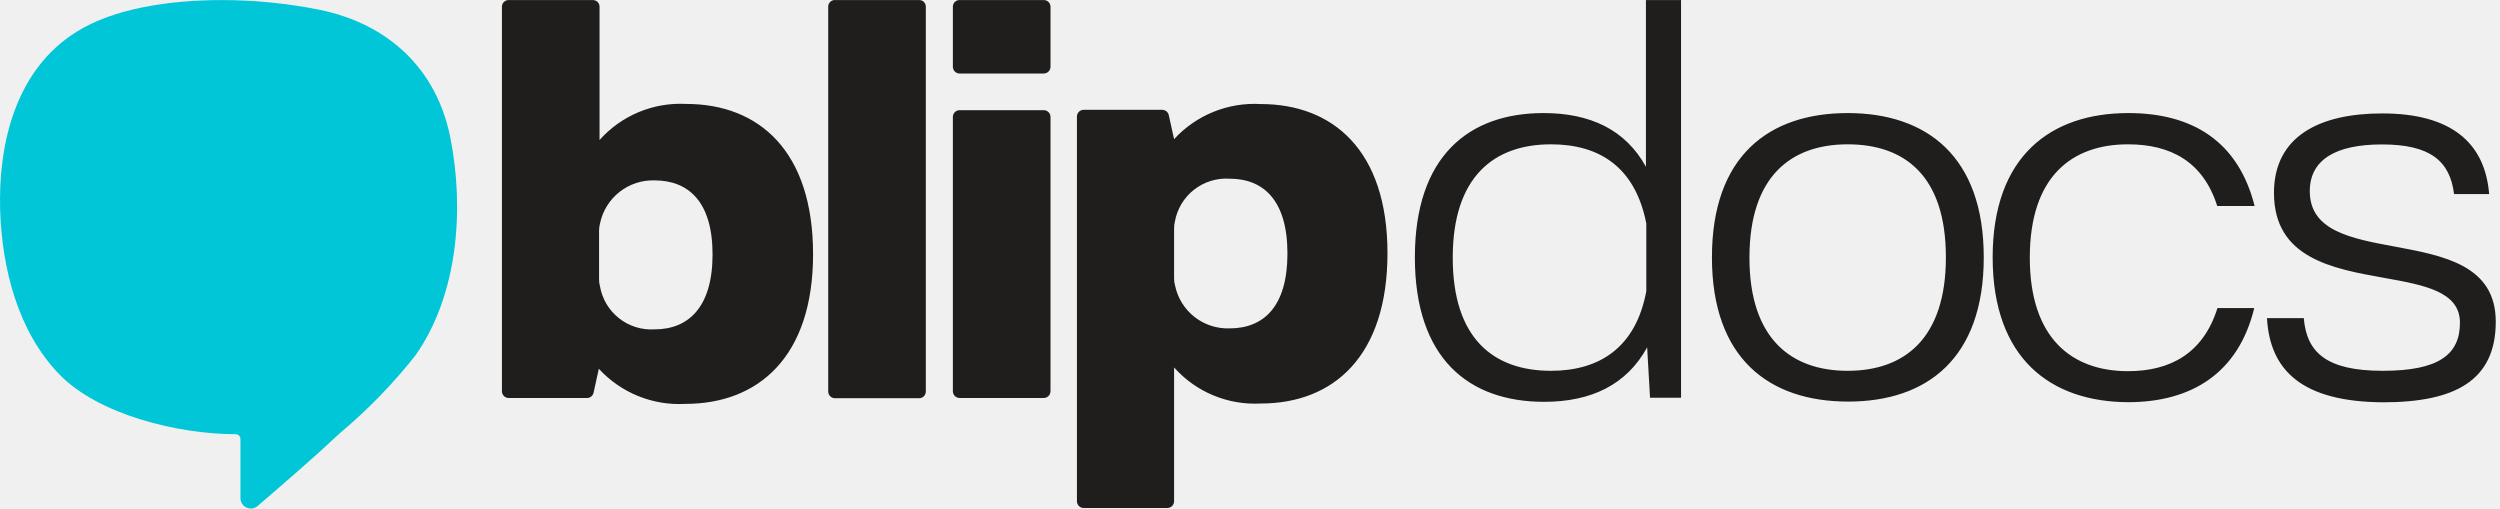
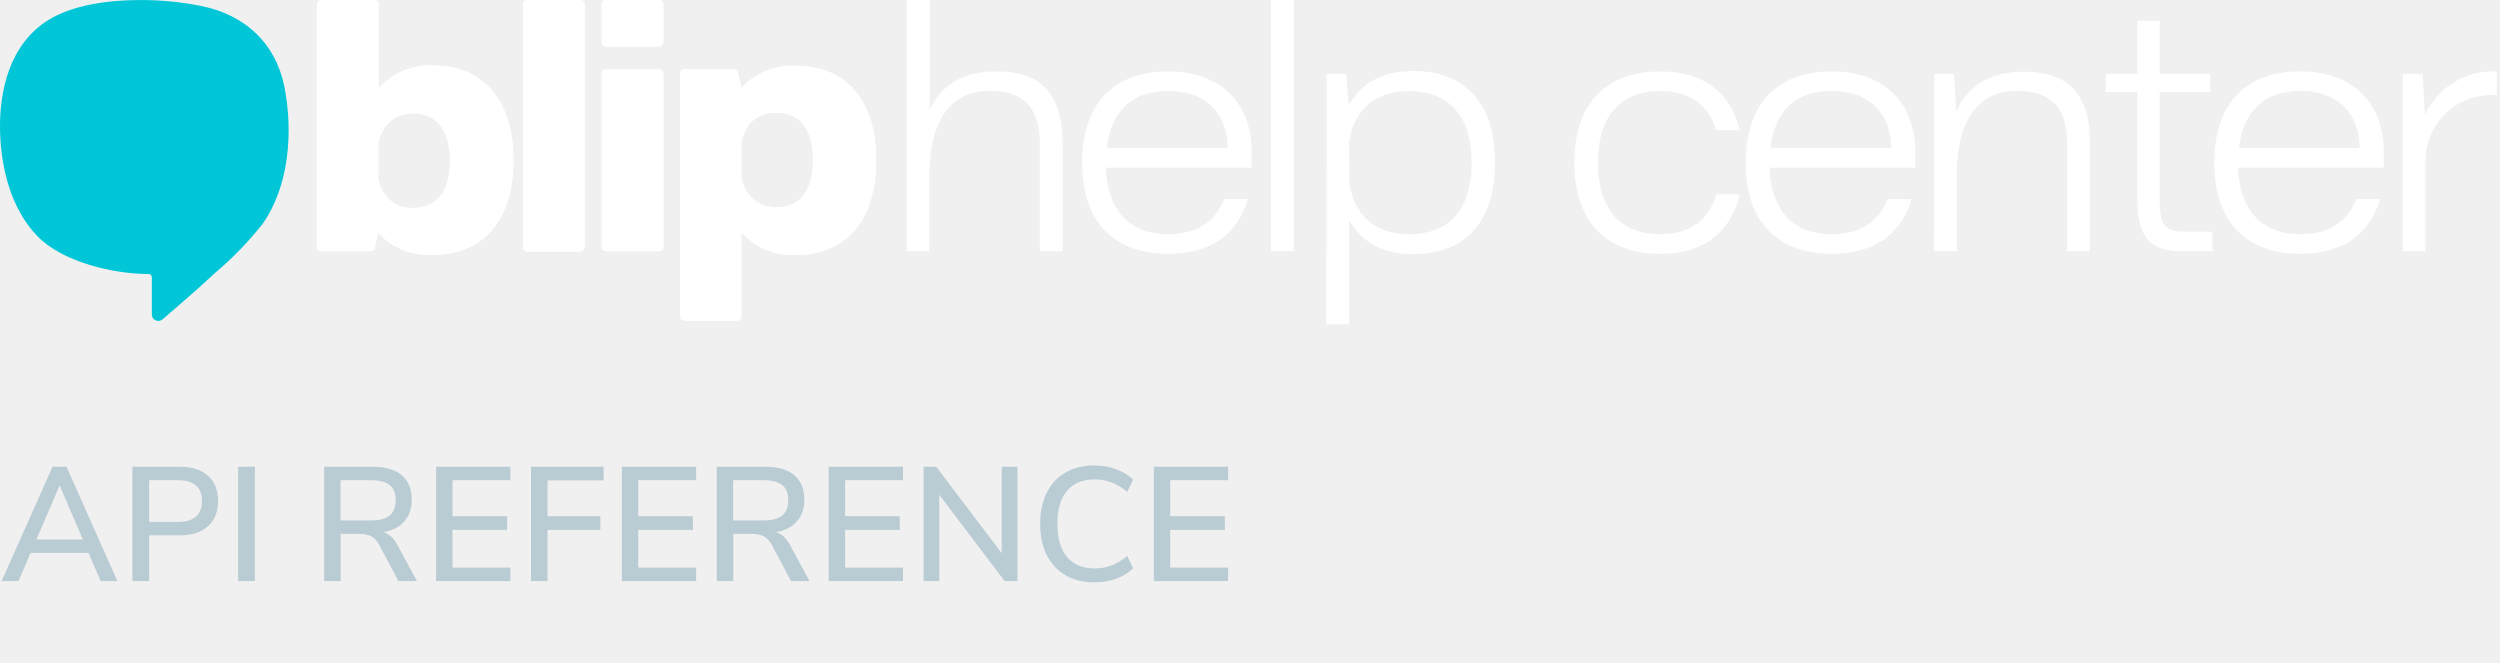
- <svg xmlns="http://www.w3.org/2000/svg" width="177" height="36" viewBox="0 0 177 36" fill="none">
-   <path d="M15.722 0.005C11.969 0.005 8.062 0.6 5.432 2.243C1.133 4.916 -0.126 10.099 0.01 14.874C0.146 19.002 1.252 23.437 4.18 26.484C6.981 29.395 12.692 30.74 16.658 30.74C16.706 30.737 16.754 30.745 16.799 30.762C16.844 30.779 16.885 30.805 16.919 30.839C16.954 30.872 16.981 30.912 16.999 30.957C17.017 31.001 17.026 31.049 17.024 31.097V35.268C17.023 35.364 17.041 35.46 17.078 35.549C17.114 35.639 17.168 35.72 17.236 35.788C17.304 35.856 17.386 35.91 17.475 35.946C17.564 35.983 17.66 36.001 17.756 36H17.824C17.971 35.987 18.11 35.931 18.224 35.838C20.199 34.136 22.182 32.434 24.089 30.646C26.048 29.003 27.834 27.164 29.417 25.156C32.439 20.858 32.881 14.789 31.886 9.75C30.915 4.865 27.485 1.707 22.676 0.703C20.387 0.241 18.057 0.007 15.722 0.005V0.005Z" fill="#00C6D7" />
-   <g style="mix-blend-mode:multiply">
-     <path fill-rule="evenodd" clip-rule="evenodd" d="M59.165 0.004H65.123C65.243 0.015 65.353 0.071 65.433 0.161C65.512 0.252 65.553 0.369 65.548 0.489V27.726C65.546 27.851 65.495 27.97 65.406 28.058C65.317 28.145 65.197 28.194 65.072 28.194H59.114C58.989 28.194 58.869 28.145 58.78 28.058C58.691 27.97 58.639 27.851 58.637 27.726V0.489C58.634 0.421 58.646 0.353 58.672 0.29C58.698 0.226 58.738 0.17 58.788 0.124C58.838 0.077 58.898 0.043 58.963 0.022C59.028 0.001 59.097 -0.005 59.165 0.004ZM41.971 0.005H36.014C35.95 0.003 35.887 0.015 35.828 0.039C35.769 0.063 35.715 0.099 35.671 0.145C35.626 0.19 35.591 0.244 35.568 0.303C35.545 0.363 35.535 0.426 35.537 0.49V27.709C35.539 27.834 35.59 27.953 35.679 28.041C35.769 28.129 35.889 28.178 36.014 28.178H41.563C41.669 28.177 41.773 28.14 41.856 28.074C41.939 28.008 41.998 27.915 42.023 27.812L42.397 26.109C43.171 26.951 44.122 27.611 45.182 28.041C46.242 28.47 47.384 28.66 48.525 28.595C53.675 28.595 57.565 25.284 57.565 17.998C57.565 10.712 53.752 7.358 48.577 7.358C47.429 7.297 46.282 7.495 45.221 7.937C44.16 8.379 43.213 9.054 42.448 9.912V0.473C42.448 0.41 42.436 0.349 42.412 0.292C42.388 0.234 42.352 0.182 42.308 0.139C42.264 0.095 42.211 0.061 42.153 0.038C42.096 0.015 42.034 0.003 41.971 0.005ZM42.474 20.245C42.432 20.098 42.412 19.946 42.414 19.794V16.33C42.415 16.157 42.438 15.986 42.482 15.819C42.664 14.937 43.152 14.148 43.859 13.591C44.566 13.033 45.447 12.743 46.346 12.772C48.747 12.772 50.449 14.287 50.449 18.015C50.449 21.743 48.747 23.318 46.346 23.318C45.435 23.376 44.534 23.095 43.819 22.527C43.103 21.959 42.624 21.146 42.474 20.245ZM76.247 8.252V35.488C76.247 35.609 76.293 35.725 76.375 35.814C76.457 35.903 76.57 35.956 76.69 35.965H82.648C82.775 35.965 82.896 35.915 82.985 35.825C83.075 35.736 83.125 35.615 83.125 35.488V26.015C83.889 26.873 84.837 27.548 85.898 27.99C86.959 28.432 88.105 28.63 89.253 28.569C94.428 28.569 98.233 25.206 98.233 17.921C98.233 10.635 94.36 7.366 89.253 7.366C88.111 7.301 86.969 7.491 85.91 7.92C84.85 8.35 83.899 9.01 83.125 9.852L82.75 8.149C82.725 8.044 82.666 7.949 82.581 7.881C82.496 7.813 82.391 7.776 82.282 7.775H76.716C76.591 7.777 76.472 7.828 76.384 7.917C76.296 8.007 76.247 8.127 76.247 8.252ZM83.193 20.21C83.145 20.044 83.122 19.872 83.125 19.7V16.167C83.125 16.015 83.142 15.864 83.176 15.716C83.33 14.816 83.811 14.005 84.528 13.439C85.245 12.873 86.146 12.593 87.057 12.652C89.449 12.652 91.151 14.176 91.151 17.946C91.151 21.717 89.457 23.249 87.057 23.249C86.158 23.281 85.276 22.994 84.568 22.437C83.861 21.881 83.374 21.092 83.193 20.21ZM67.463 0.506V4.762C67.472 4.882 67.526 4.995 67.615 5.077C67.703 5.159 67.819 5.205 67.94 5.204H73.898C74.025 5.204 74.146 5.154 74.235 5.065C74.325 4.975 74.375 4.854 74.375 4.728V0.472C74.375 0.41 74.362 0.348 74.338 0.291C74.314 0.234 74.279 0.182 74.235 0.138C74.19 0.094 74.138 0.06 74.08 0.037C74.022 0.014 73.96 0.003 73.898 0.004H67.94C67.875 0.003 67.81 0.015 67.75 0.04C67.69 0.065 67.636 0.102 67.591 0.15C67.546 0.197 67.511 0.253 67.49 0.314C67.468 0.376 67.459 0.441 67.463 0.506ZM73.898 7.8H67.94C67.814 7.8 67.692 7.851 67.603 7.94C67.514 8.029 67.463 8.151 67.463 8.277V27.709C67.466 27.834 67.517 27.953 67.606 28.04C67.695 28.128 67.815 28.177 67.94 28.177H73.898C74.023 28.177 74.143 28.128 74.232 28.04C74.321 27.953 74.373 27.834 74.375 27.709V8.277C74.375 8.151 74.325 8.029 74.235 7.94C74.146 7.851 74.025 7.8 73.898 7.8ZM100.173 18.219C100.173 11.06 103.986 8.005 109.281 8.005C112.558 8.005 115.077 9.162 116.532 11.809V0.004H119.018V28.16H116.822L116.618 24.594C115.162 27.249 112.643 28.449 109.323 28.449C103.986 28.449 100.173 25.385 100.173 18.219ZM109.808 26.253C113.213 26.253 115.809 24.636 116.558 20.619V15.818C115.766 11.801 113.213 10.218 109.808 10.218C105.791 10.218 102.854 12.49 102.854 18.244C102.854 23.998 105.765 26.253 109.808 26.253ZM130.815 8.005C125.223 8.005 121.205 11.06 121.205 18.218C121.205 25.385 125.257 28.432 130.849 28.432C136.441 28.432 140.45 25.368 140.45 18.218C140.45 11.069 136.407 8.005 130.815 8.005ZM137.769 18.218C137.769 24.015 134.79 26.253 130.815 26.253C126.831 26.253 123.861 23.998 123.861 18.244C123.861 12.49 126.797 10.218 130.815 10.218C134.832 10.218 137.769 12.422 137.769 18.218ZM141.08 18.218C141.08 11.06 145.182 8.005 150.689 8.005C155.2 8.005 158.469 9.988 159.626 14.584H156.979C155.983 11.435 153.668 10.218 150.664 10.218C146.689 10.218 143.71 12.49 143.71 18.244C143.71 23.998 146.731 26.279 150.664 26.279C153.685 26.279 156 24.994 156.996 21.81H159.601C158.486 26.407 155.175 28.475 150.664 28.475C145.182 28.449 141.08 25.385 141.08 18.218ZM163.108 22.525H160.503C160.707 26.253 163.022 28.449 168.717 28.483C173.807 28.483 176.7 26.951 176.7 22.772C176.7 18.785 173.012 18.101 169.539 17.456C166.451 16.883 163.533 16.342 163.533 13.537C163.533 11.256 165.448 10.226 168.64 10.226C172.045 10.226 173.458 11.384 173.747 13.742H176.232C175.943 10.141 173.585 8.03 168.657 8.03C164.223 8.03 160.997 9.647 160.997 13.656C160.997 18.278 165.14 19.019 168.778 19.67C171.626 20.179 174.164 20.633 174.164 22.849C174.164 25.096 172.675 26.253 168.7 26.253C164.725 26.253 163.312 24.968 163.108 22.525Z" fill="#221F1F" />
-   </g>
+ <svg xmlns="http://www.w3.org/2000/svg" width="185" height="49" viewBox="0 0 185 49" fill="none">
+   <path d="M10.377 0.002C7.899 0.002 5.321 0.401 3.585 1.479C0.748 3.232 -0.083 6.653 0.006 9.804C0.096 12.529 0.827 15.456 2.759 17.467C4.607 19.388 8.377 20.276 10.994 20.276C11.026 20.275 11.058 20.28 11.088 20.292C11.117 20.304 11.144 20.322 11.167 20.345C11.19 20.367 11.207 20.394 11.219 20.424C11.231 20.453 11.237 20.485 11.236 20.517V23.264C11.235 23.328 11.247 23.391 11.271 23.45C11.295 23.509 11.331 23.562 11.376 23.607C11.421 23.652 11.474 23.688 11.533 23.712C11.592 23.736 11.655 23.748 11.719 23.747H11.764C11.861 23.737 11.953 23.698 12.028 23.635C13.331 22.511 14.64 21.388 15.899 20.208C17.19 19.125 18.369 17.912 19.415 16.59C21.409 13.782 21.701 9.743 21.044 6.417C20.404 3.198 18.14 1.125 14.966 0.457C13.455 0.151 11.918 -0.001 10.377 0.002Z" fill="#00C6D7" />
+   <path d="M50.323 23.416V5.451C50.323 5.369 50.356 5.29 50.413 5.232C50.471 5.174 50.55 5.142 50.632 5.142H54.306C54.378 5.143 54.447 5.167 54.503 5.212C54.559 5.257 54.598 5.319 54.615 5.389L54.862 6.513C55.373 5.957 56.001 5.522 56.7 5.238C57.399 4.954 58.153 4.829 58.907 4.872C62.277 4.872 64.833 7.029 64.833 11.844C64.833 16.658 62.322 18.866 58.907 18.866C58.149 18.906 57.392 18.776 56.692 18.484C55.992 18.192 55.367 17.747 54.862 17.18V23.416C54.861 23.498 54.827 23.577 54.768 23.635C54.709 23.692 54.63 23.725 54.547 23.725H50.615C50.536 23.72 50.462 23.686 50.407 23.628C50.353 23.571 50.323 23.495 50.323 23.416ZM54.862 13.147C55.244 14.681 56.227 15.338 57.457 15.338C59.041 15.338 60.159 14.327 60.159 11.838C60.159 9.349 59.036 8.338 57.457 8.338C56.143 8.338 55.21 8.996 54.862 10.524V13.147Z" fill="white" />
+   <path d="M23.769 0.002H27.701C27.784 0.002 27.864 0.035 27.923 0.094C27.982 0.153 28.016 0.233 28.016 0.316V6.535C28.52 5.969 29.146 5.523 29.846 5.231C30.546 4.94 31.303 4.809 32.06 4.85C35.476 4.85 37.992 7.063 37.992 11.877C37.992 16.692 35.425 18.86 32.026 18.86C31.273 18.903 30.519 18.778 29.82 18.494C29.12 18.211 28.493 17.775 27.982 17.22L27.735 18.343C27.719 18.412 27.68 18.474 27.625 18.518C27.57 18.563 27.502 18.588 27.431 18.59H23.769C23.685 18.59 23.605 18.557 23.546 18.498C23.487 18.439 23.454 18.359 23.454 18.276V0.316C23.454 0.233 23.487 0.153 23.546 0.094C23.605 0.035 23.685 0.002 23.769 0.002V0.002ZM27.993 13.203C28.319 14.737 29.279 15.388 30.588 15.388C32.172 15.388 33.296 14.349 33.296 11.894C33.296 9.439 32.172 8.394 30.588 8.394C29.358 8.394 28.375 9.046 27.993 10.58V13.203Z" fill="white" />
+   <path d="M39.048 0.002H42.981C43.058 0.01 43.13 0.047 43.182 0.105C43.234 0.163 43.262 0.238 43.262 0.316V18.293C43.262 18.376 43.228 18.456 43.169 18.515C43.111 18.574 43.031 18.607 42.947 18.607H39.015C38.931 18.607 38.851 18.574 38.792 18.515C38.733 18.456 38.7 18.376 38.7 18.293V0.316C38.7 0.272 38.709 0.228 38.727 0.188C38.745 0.147 38.771 0.111 38.804 0.081C38.837 0.051 38.876 0.029 38.918 0.015C38.96 0.002 39.004 -0.003 39.048 0.002Z" fill="white" />
+   <path d="M44.526 3.131V0.322C44.525 0.28 44.532 0.239 44.548 0.2C44.563 0.161 44.587 0.126 44.616 0.096C44.645 0.066 44.68 0.042 44.719 0.026C44.757 0.01 44.798 0.002 44.84 0.002H48.773C48.856 0.002 48.936 0.035 48.995 0.094C49.054 0.153 49.087 0.233 49.087 0.316V3.125C49.087 3.209 49.054 3.289 48.995 3.348C48.936 3.407 48.856 3.44 48.773 3.44H44.84C44.758 3.44 44.679 3.407 44.62 3.35C44.561 3.292 44.527 3.213 44.526 3.131ZM44.84 5.142H48.773C48.855 5.142 48.934 5.174 48.993 5.232C49.052 5.29 49.086 5.368 49.087 5.451V18.276C49.087 18.359 49.054 18.439 48.995 18.498C48.936 18.557 48.856 18.59 48.773 18.59H44.84C44.757 18.59 44.677 18.557 44.618 18.498C44.559 18.439 44.526 18.359 44.526 18.276V5.451C44.527 5.368 44.561 5.29 44.62 5.232C44.679 5.174 44.758 5.142 44.84 5.142Z" fill="white" />
+   <path d="M68.793 0.002V8.147C69.614 6.372 71.142 5.282 73.765 5.282C76.911 5.282 78.63 6.838 78.63 10.58V18.59H76.945V10.58C76.945 7.63 75.388 6.726 73.231 6.726C70.035 6.726 68.833 9.378 68.777 12.714V18.59H67.091V0.002H68.793Z" fill="white" />
+   <path d="M86.444 5.282C89.814 5.282 92.46 7.108 92.623 10.962V12.411H81.826C81.967 15.501 83.511 17.332 86.444 17.332C88.331 17.332 89.865 16.59 90.573 14.737H92.348C91.528 17.545 89.343 18.781 86.444 18.781C82.759 18.781 80.079 16.759 80.079 12.04C80.079 7.321 82.759 5.282 86.444 5.282ZM90.848 10.962C90.792 8.069 88.904 6.726 86.444 6.726C83.742 6.726 82.208 8.26 81.91 10.962H90.848Z" fill="white" />
+   <path d="M94.044 0.002H95.73V18.59H94.044V0.002Z" fill="white" />
+   <path d="M98.168 5.473H99.617L99.808 7.793C100.763 6.046 102.431 5.254 104.616 5.254C108.116 5.254 110.627 7.305 110.627 12.029C110.627 16.753 108.116 18.804 104.616 18.804C102.459 18.804 100.791 18.012 99.836 16.293V24H98.151L98.168 5.473ZM99.853 13.613C100.319 16.265 102.038 17.332 104.307 17.332C106.959 17.332 108.897 15.826 108.897 12.029C108.897 8.231 106.914 6.743 104.291 6.743C102.044 6.743 100.302 7.81 99.836 10.434L99.853 13.613Z" fill="white" />
+   <path d="M116.503 12.029C116.503 7.305 119.211 5.288 122.846 5.288C125.823 5.288 127.98 6.597 128.744 9.63H126.997C126.34 7.552 124.812 6.732 122.846 6.732C120.222 6.732 118.25 8.237 118.25 12.034C118.25 15.832 120.245 17.337 122.846 17.337C124.84 17.337 126.368 16.489 127.025 14.383H128.744C128.008 17.416 125.823 18.787 122.846 18.787C119.211 18.781 116.503 16.759 116.503 12.029Z" fill="white" />
+   <path d="M135.552 5.282C138.923 5.282 141.563 7.108 141.732 10.962V12.411H130.929C131.07 15.501 132.614 17.332 135.552 17.332C137.434 17.332 138.968 16.59 139.676 14.737H141.451C140.631 17.545 138.445 18.781 135.552 18.781C131.862 18.781 129.182 16.759 129.182 12.04C129.182 7.321 131.862 5.282 135.552 5.282ZM139.951 10.962C139.895 8.069 138.007 6.726 135.552 6.726C132.845 6.726 131.317 8.26 131.013 10.962H139.951Z" fill="white" />
+   <path d="M143.147 5.473H144.597L144.76 8.282C145.552 6.423 147.108 5.305 149.787 5.305C152.928 5.305 154.68 6.861 154.652 10.602V18.59H152.967V10.58C152.967 7.63 151.411 6.726 149.254 6.726C146.052 6.726 144.85 9.377 144.799 12.714V18.59H143.114L143.147 5.473Z" fill="white" />
+   <path d="M155.826 6.81V5.473H158.174V1.541H159.815V5.473H163.562V6.81H159.815V14.737C159.815 16.731 160.169 17.141 161.837 17.141H163.724V18.59H161.427C159.214 18.59 158.174 17.63 158.174 14.9V6.81H155.826Z" fill="white" />
+   <path d="M170.218 5.282C173.589 5.282 176.235 7.108 176.398 10.962V12.411H165.606C165.747 15.501 167.292 17.332 170.224 17.332C172.112 17.332 173.645 16.59 174.353 14.737H176.128C175.308 17.545 173.123 18.781 170.224 18.781C166.539 18.781 163.859 16.759 163.859 12.04C163.859 7.321 166.539 5.282 170.218 5.282ZM174.623 10.962C174.566 8.069 172.679 6.726 170.218 6.726C167.516 6.726 165.983 8.26 165.685 10.962H174.623Z" fill="white" />
+   <path d="M179.274 5.473L179.437 8.507C179.903 7.501 180.659 6.657 181.608 6.082C182.556 5.508 183.655 5.229 184.762 5.282V7.029H184.464C183.814 7.016 183.168 7.132 182.563 7.373C181.959 7.613 181.409 7.971 180.945 8.427C180.481 8.883 180.113 9.427 179.863 10.027C179.613 10.627 179.485 11.272 179.487 11.922V18.59H177.802V5.473H179.274Z" fill="white" />
+   <path d="M50.323 23.416V5.451C50.323 5.369 50.356 5.29 50.413 5.232C50.471 5.174 50.55 5.142 50.632 5.142H54.306C54.378 5.143 54.447 5.167 54.503 5.212C54.559 5.257 54.598 5.319 54.615 5.389L54.862 6.513C55.373 5.957 56.001 5.522 56.7 5.238C57.399 4.954 58.153 4.829 58.907 4.872C62.277 4.872 64.833 7.029 64.833 11.844C64.833 16.658 62.322 18.866 58.907 18.866C58.149 18.906 57.392 18.776 56.692 18.484C55.992 18.192 55.367 17.747 54.862 17.18V23.416C54.861 23.498 54.827 23.577 54.768 23.635C54.709 23.692 54.63 23.725 54.547 23.725H50.615C50.536 23.72 50.462 23.686 50.407 23.628C50.353 23.571 50.323 23.495 50.323 23.416ZM54.862 12.99C54.86 13.104 54.875 13.217 54.907 13.327C55.026 13.909 55.347 14.431 55.814 14.799C56.281 15.167 56.863 15.358 57.457 15.338C59.041 15.338 60.159 14.327 60.159 11.838C60.159 9.349 59.036 8.338 57.457 8.338C56.855 8.298 56.259 8.483 55.785 8.858C55.312 9.233 54.995 9.771 54.896 10.366C54.873 10.464 54.862 10.564 54.862 10.664V12.99Z" fill="white" />
+   <path d="M23.769 0.002H27.701C27.784 0.002 27.864 0.035 27.923 0.094C27.982 0.153 28.016 0.233 28.016 0.316V6.535C28.52 5.969 29.146 5.523 29.846 5.231C30.546 4.94 31.303 4.809 32.06 4.85C35.476 4.85 37.992 7.063 37.992 11.877C37.992 16.692 35.425 18.86 32.026 18.86C31.273 18.903 30.519 18.778 29.82 18.494C29.12 18.211 28.493 17.775 27.982 17.22L27.735 18.343C27.719 18.412 27.68 18.474 27.625 18.518C27.57 18.563 27.502 18.588 27.431 18.59H23.769C23.685 18.59 23.605 18.557 23.546 18.498C23.487 18.439 23.454 18.359 23.454 18.276V0.316C23.454 0.233 23.487 0.153 23.546 0.094C23.605 0.035 23.685 0.002 23.769 0.002V0.002ZM27.993 13.068C27.992 13.169 28.006 13.269 28.032 13.366C28.133 13.96 28.45 14.495 28.922 14.869C29.394 15.242 29.988 15.427 30.588 15.388C32.172 15.388 33.296 14.349 33.296 11.894C33.296 9.439 32.172 8.394 30.588 8.394C29.995 8.374 29.414 8.564 28.947 8.931C28.48 9.298 28.158 9.819 28.038 10.4C28.009 10.51 27.994 10.623 27.993 10.737V13.068Z" fill="white" />
+   <path d="M39.048 0.002H42.981C43.058 0.01 43.13 0.047 43.182 0.105C43.234 0.163 43.262 0.238 43.262 0.316V18.293C43.262 18.376 43.228 18.456 43.169 18.515C43.111 18.574 43.031 18.607 42.947 18.607H39.015C38.931 18.607 38.851 18.574 38.792 18.515C38.733 18.456 38.7 18.376 38.7 18.293V0.316C38.7 0.272 38.709 0.228 38.727 0.188C38.745 0.147 38.771 0.111 38.804 0.081C38.837 0.051 38.876 0.029 38.918 0.015C38.96 0.002 39.004 -0.003 39.048 0.002Z" fill="white" />
+   <path d="M44.526 3.131V0.322C44.525 0.28 44.532 0.239 44.548 0.2C44.563 0.161 44.587 0.126 44.616 0.096C44.645 0.066 44.68 0.042 44.719 0.026C44.757 0.01 44.798 0.002 44.84 0.002H48.773C48.856 0.002 48.936 0.035 48.995 0.094C49.054 0.153 49.087 0.233 49.087 0.316V3.125C49.087 3.209 49.054 3.289 48.995 3.348C48.936 3.407 48.856 3.44 48.773 3.44H44.84C44.758 3.44 44.679 3.407 44.62 3.35C44.561 3.292 44.527 3.213 44.526 3.131ZM44.84 5.142H48.773C48.855 5.142 48.934 5.174 48.993 5.232C49.052 5.29 49.086 5.368 49.087 5.451V18.276C49.087 18.359 49.054 18.439 48.995 18.498C48.936 18.557 48.856 18.59 48.773 18.59H44.84C44.757 18.59 44.677 18.557 44.618 18.498C44.559 18.439 44.526 18.359 44.526 18.276V5.451C44.527 5.368 44.561 5.29 44.62 5.232C44.679 5.174 44.758 5.142 44.84 5.142Z" fill="white" />
+   <path d="M7.452 43L6.552 40.912H2.268L1.368 43H0.12L3.888 34.54H4.92L8.688 43H7.452ZM2.688 39.928H6.132L4.416 35.92L2.688 39.928ZM9.796 34.54H13.3C14.197 34.54 14.893 34.76 15.389 35.2C15.884 35.64 16.133 36.264 16.133 37.072C16.133 37.872 15.884 38.496 15.389 38.944C14.893 39.392 14.197 39.616 13.3 39.616H11.033V43H9.796V34.54ZM13.168 38.62C14.352 38.62 14.944 38.104 14.944 37.072C14.944 36.048 14.352 35.536 13.168 35.536H11.033V38.62H13.168ZM17.625 43V34.54H18.861V43H17.625ZM30.852 43H29.484L28.044 40.288C27.884 40 27.692 39.8 27.468 39.688C27.252 39.568 26.964 39.508 26.604 39.508H25.212V43H23.988V34.54H27.588C28.524 34.54 29.236 34.748 29.724 35.164C30.22 35.58 30.468 36.188 30.468 36.988C30.468 37.636 30.284 38.168 29.916 38.584C29.556 39 29.04 39.264 28.368 39.376C28.784 39.504 29.128 39.816 29.4 40.312L30.852 43ZM27.444 38.512C28.068 38.512 28.528 38.392 28.824 38.152C29.128 37.904 29.28 37.524 29.28 37.012C29.28 36.5 29.132 36.128 28.836 35.896C28.54 35.656 28.076 35.536 27.444 35.536H25.2V38.512H27.444ZM32.273 43V34.54H37.769V35.536H33.485V38.2H37.529V39.208H33.485V42.004H37.769V43H32.273ZM39.293 43V34.54H44.669V35.548H40.517V38.2H44.429V39.208H40.517V43H39.293ZM46.019 43V34.54H51.515V35.536H47.231V38.2H51.275V39.208H47.231V42.004H51.515V43H46.019ZM59.903 43H58.535L57.095 40.288C56.935 40 56.743 39.8 56.519 39.688C56.303 39.568 56.015 39.508 55.655 39.508H54.263V43H53.039V34.54H56.639C57.575 34.54 58.287 34.748 58.775 35.164C59.271 35.58 59.519 36.188 59.519 36.988C59.519 37.636 59.335 38.168 58.967 38.584C58.607 39 58.091 39.264 57.419 39.376C57.835 39.504 58.179 39.816 58.451 40.312L59.903 43ZM56.495 38.512C57.119 38.512 57.579 38.392 57.875 38.152C58.179 37.904 58.331 37.524 58.331 37.012C58.331 36.5 58.183 36.128 57.887 35.896C57.591 35.656 57.127 35.536 56.495 35.536H54.251V38.512H56.495ZM61.324 43V34.54H66.82V35.536H62.536V38.2H66.58V39.208H62.536V42.004H66.82V43H61.324ZM74.127 34.54H75.291V43H74.343L69.507 36.616V43H68.343V34.54H69.279L74.127 40.936V34.54ZM80.981 43.096C80.165 43.096 79.453 42.92 78.845 42.568C78.245 42.216 77.781 41.716 77.453 41.068C77.133 40.412 76.973 39.644 76.973 38.764C76.973 37.884 77.133 37.12 77.453 36.472C77.781 35.816 78.245 35.316 78.845 34.972C79.453 34.62 80.165 34.444 80.981 34.444C81.557 34.444 82.093 34.536 82.589 34.72C83.085 34.896 83.505 35.152 83.849 35.488L83.417 36.4C83.025 36.072 82.633 35.836 82.241 35.692C81.857 35.548 81.441 35.476 80.993 35.476C80.113 35.476 79.433 35.76 78.953 36.328C78.481 36.896 78.245 37.708 78.245 38.764C78.245 39.82 78.481 40.636 78.953 41.212C79.433 41.78 80.113 42.064 80.993 42.064C81.441 42.064 81.857 41.992 82.241 41.848C82.633 41.704 83.025 41.468 83.417 41.14L83.849 42.052C83.505 42.388 83.085 42.648 82.589 42.832C82.093 43.008 81.557 43.096 80.981 43.096ZM85.382 43V34.54H90.878V35.536H86.594V38.2H90.638V39.208H86.594V42.004H90.878V43H85.382Z" fill="#B9CBD3" />
</svg>
